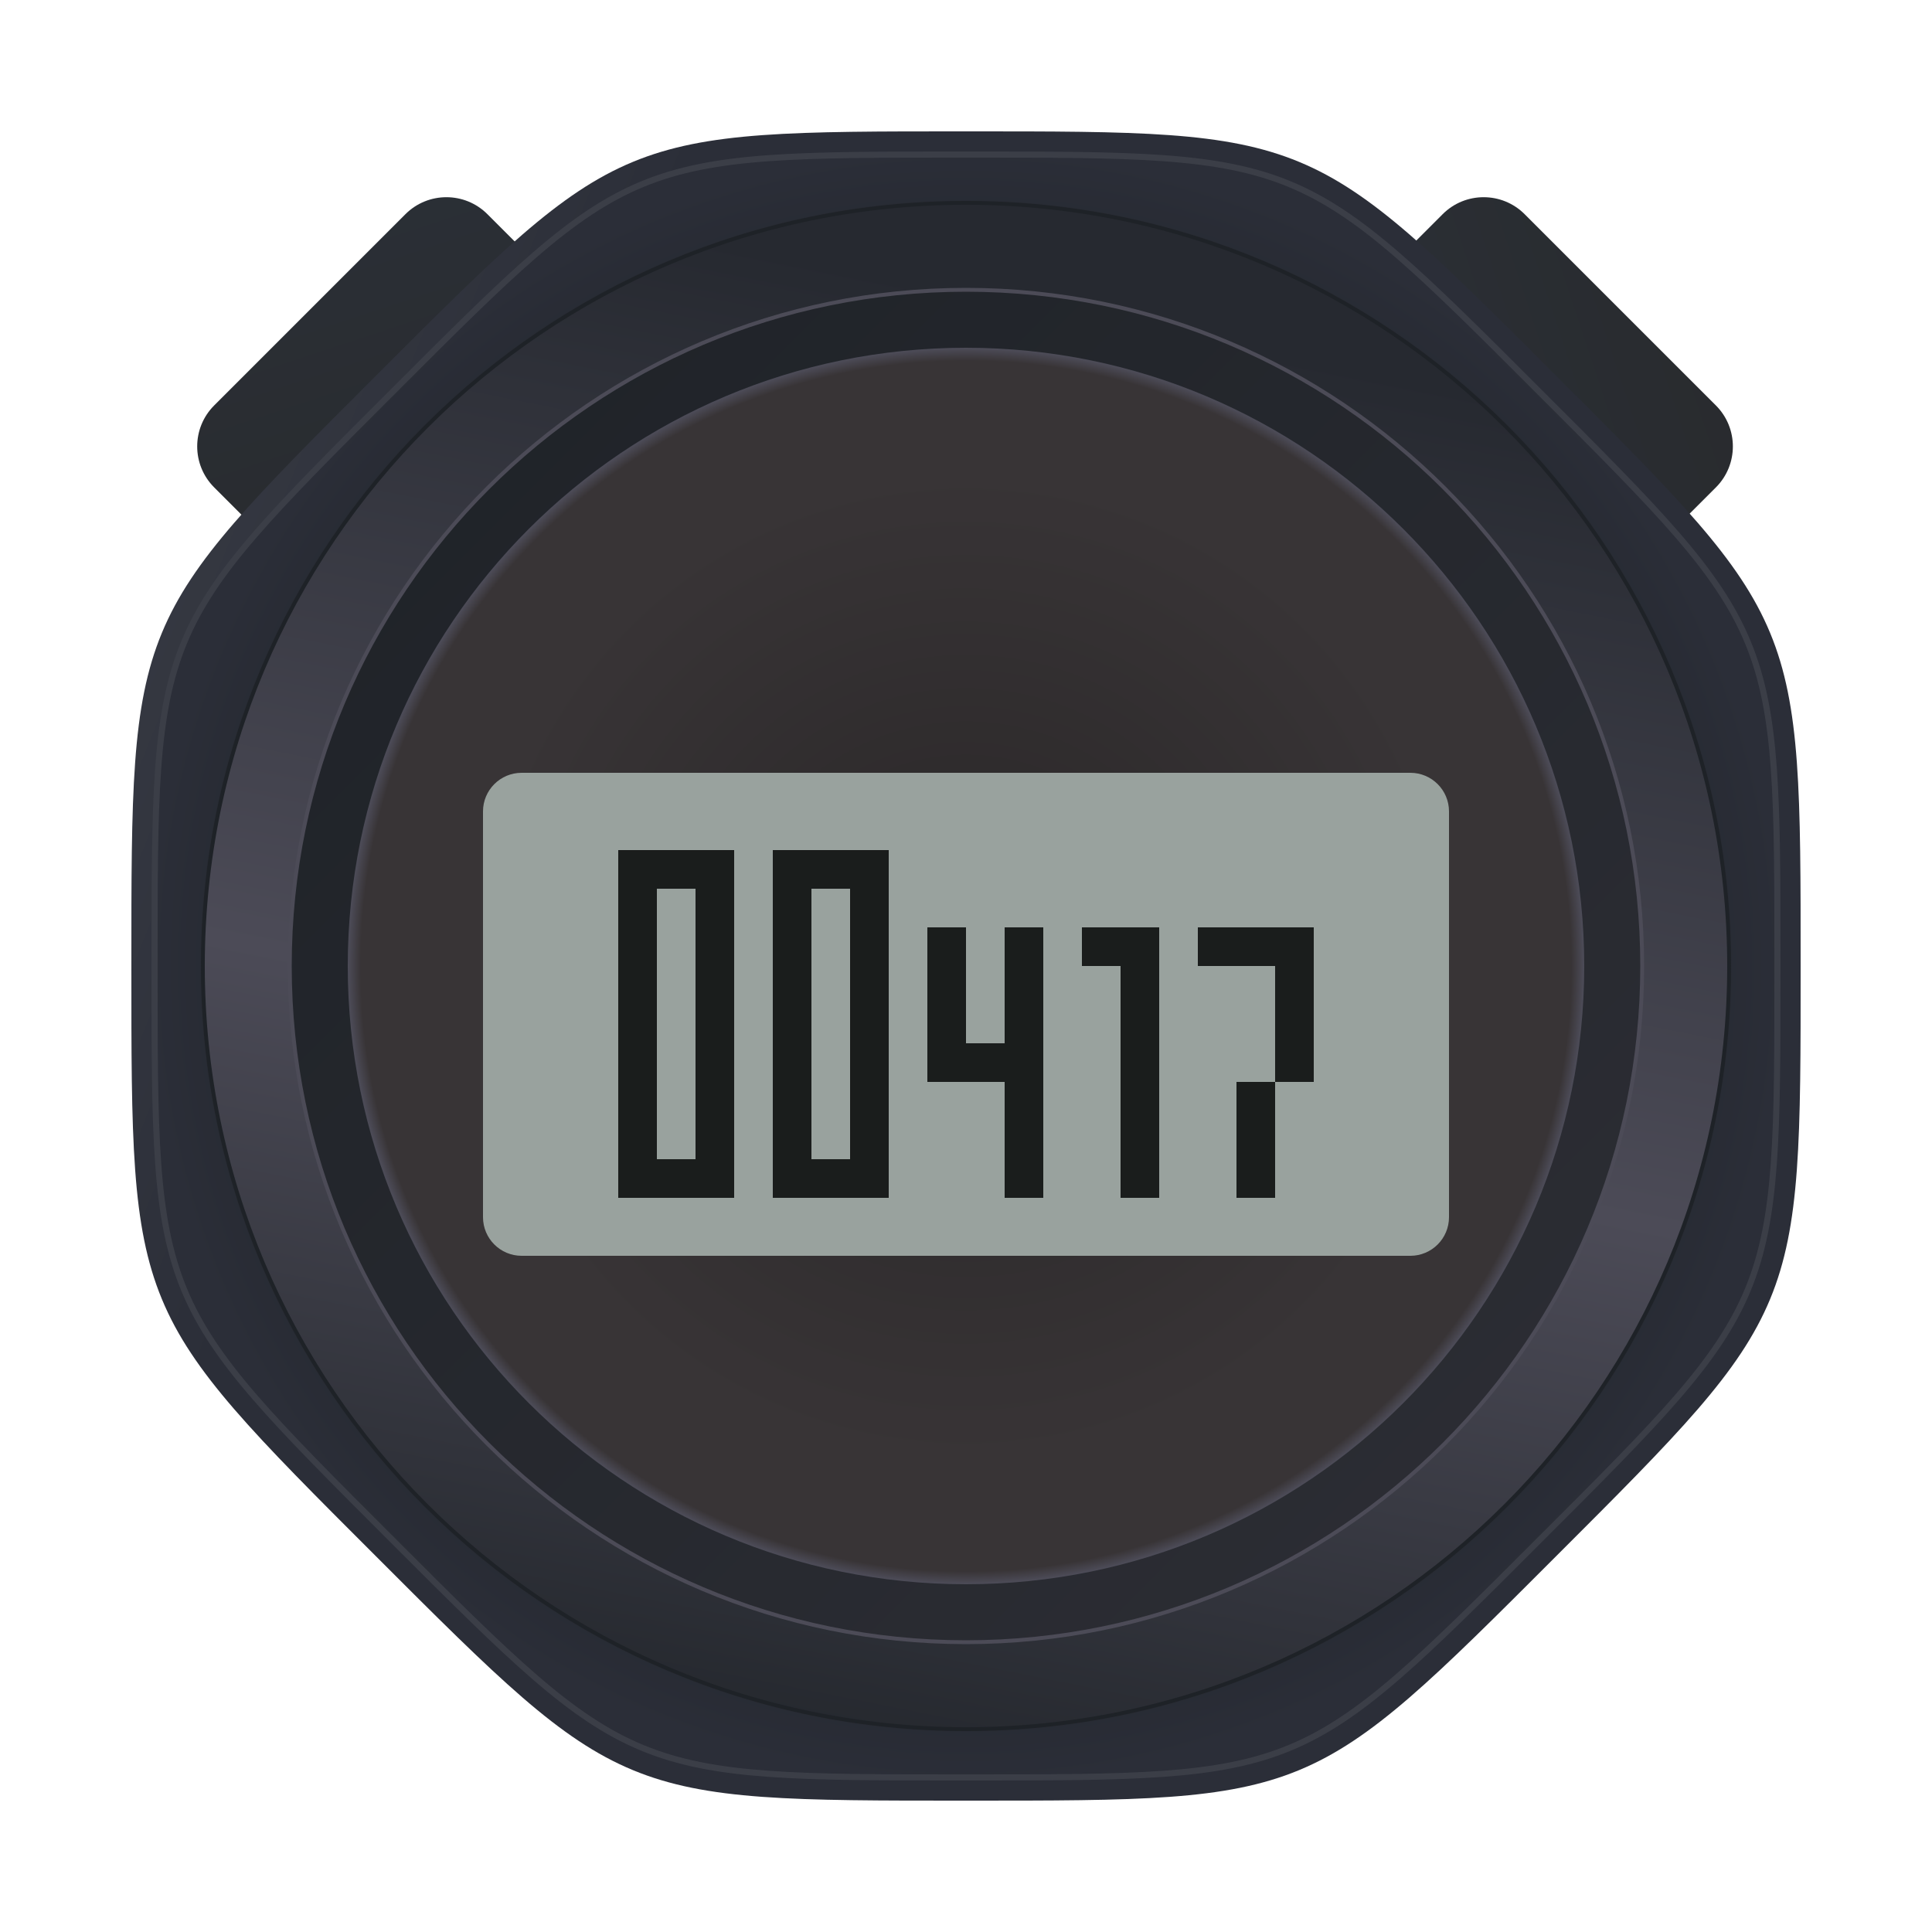
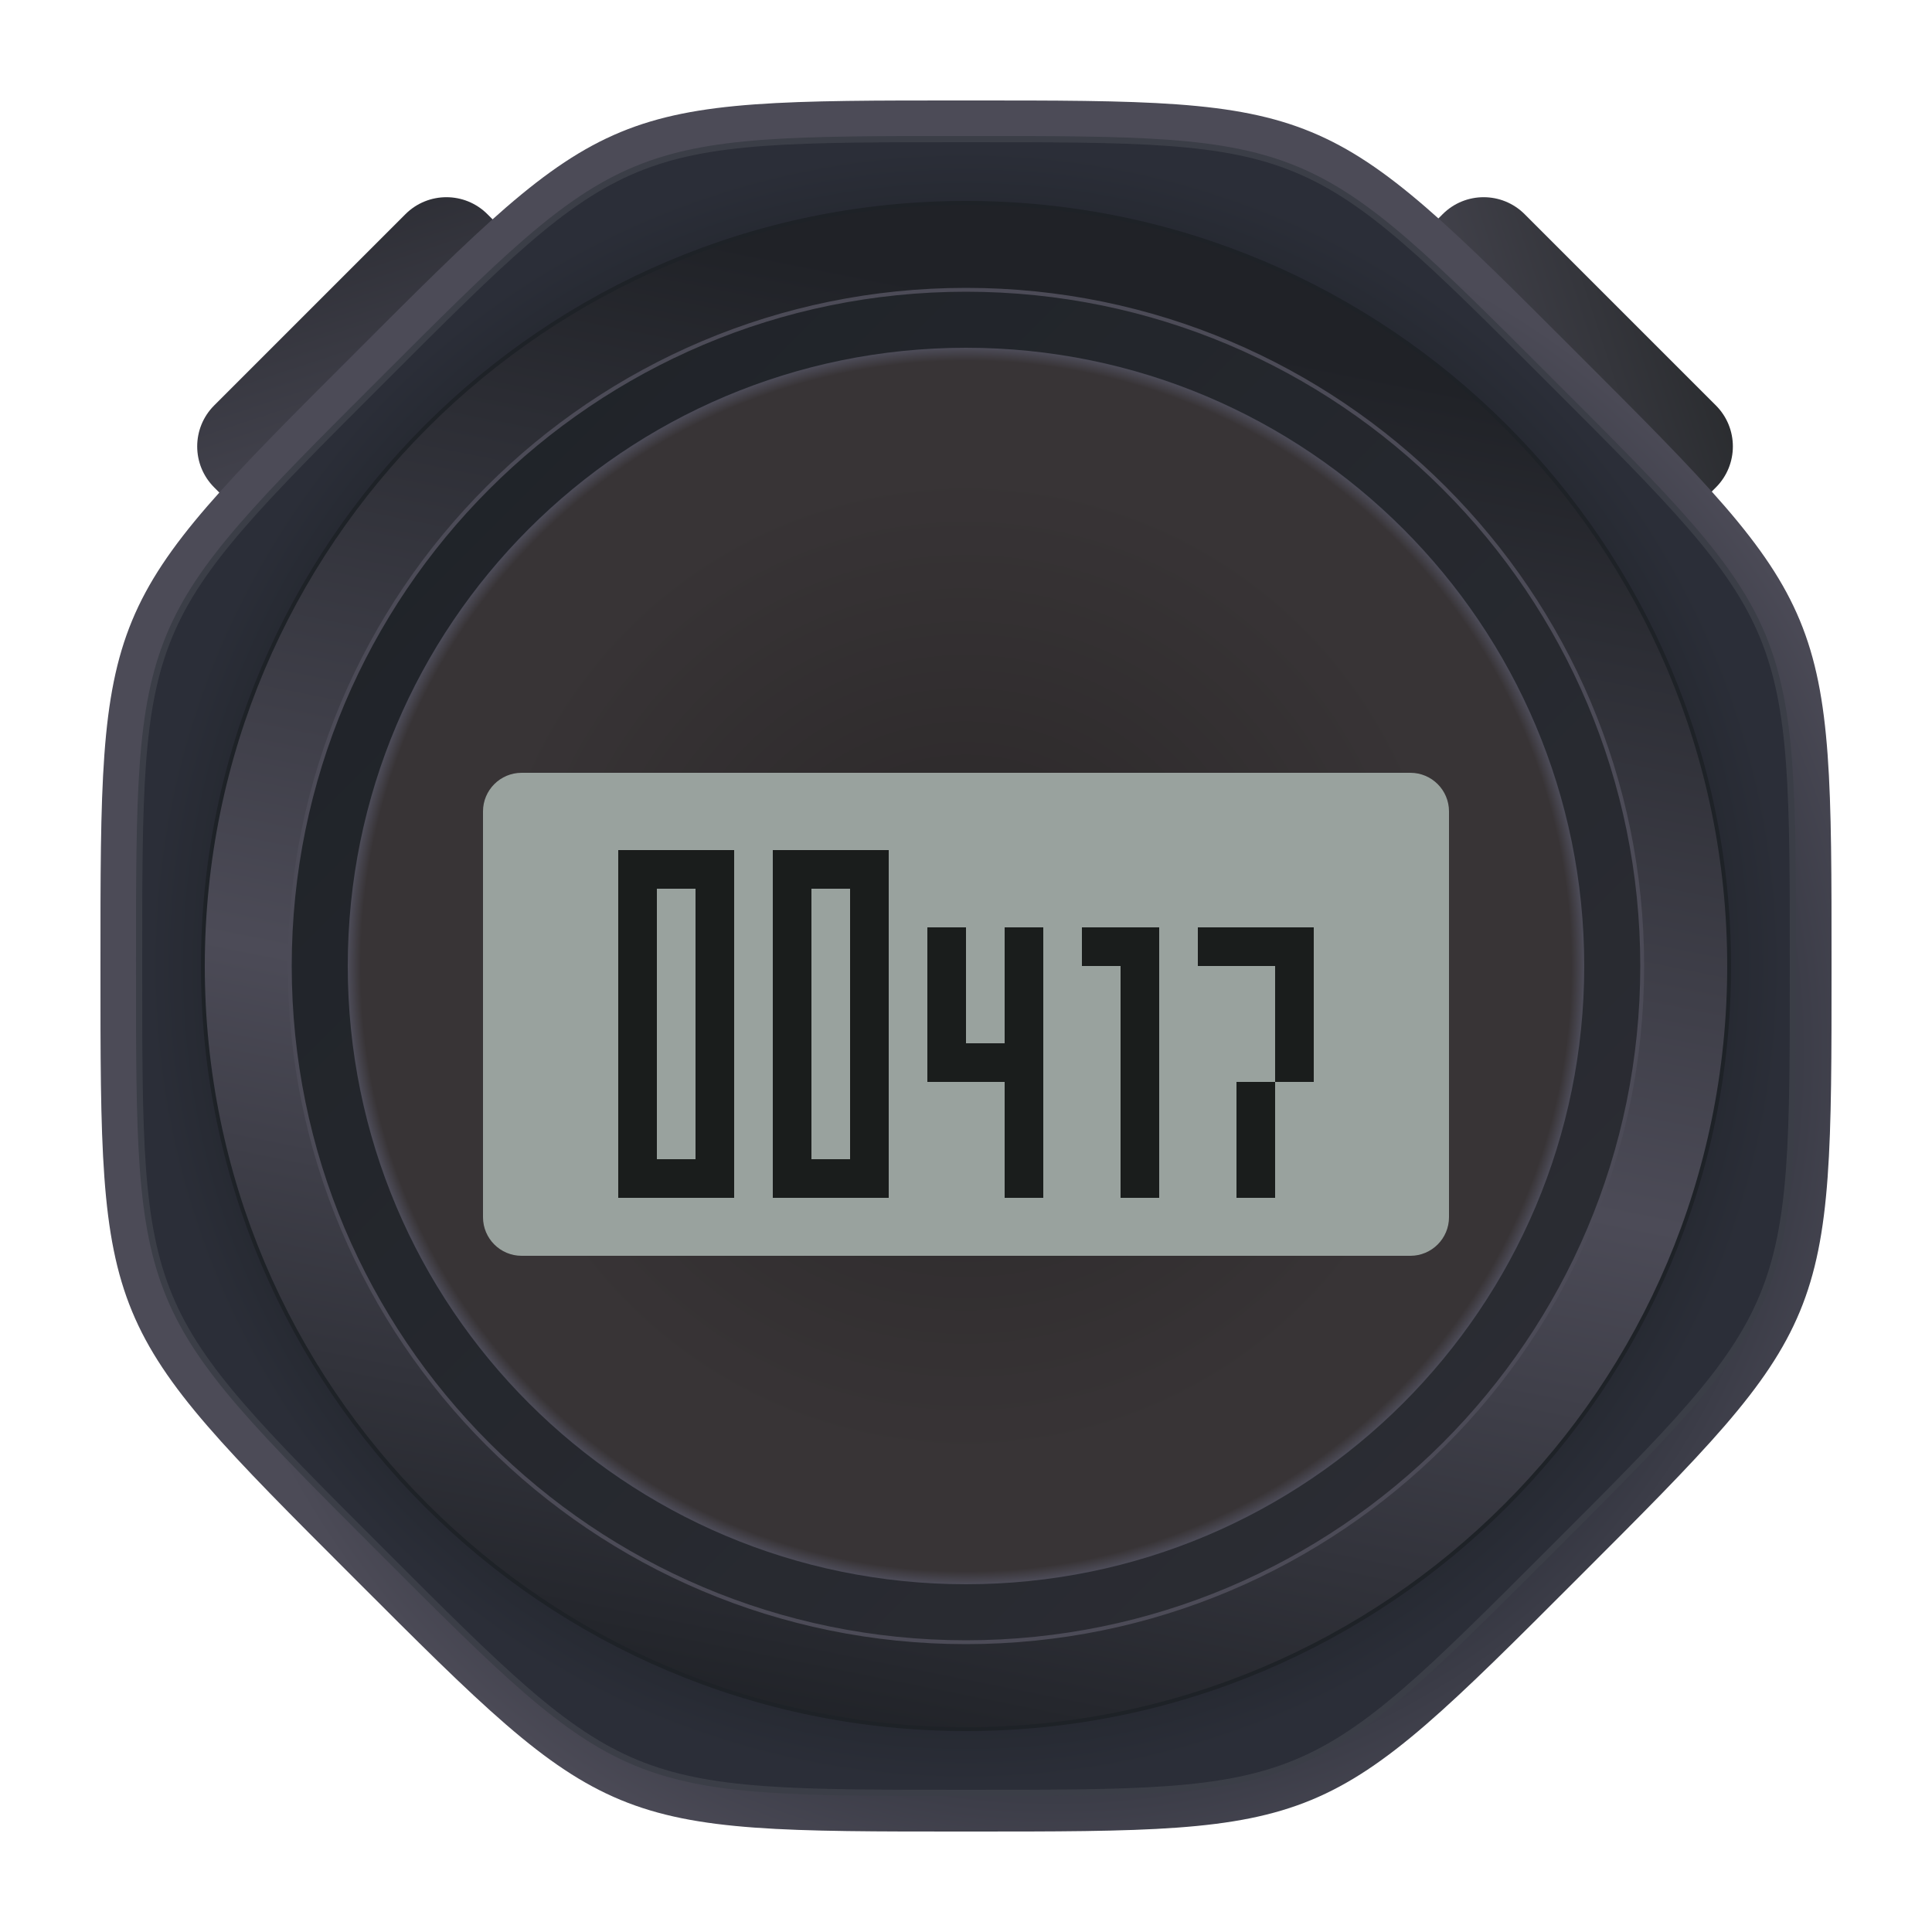
<svg xmlns="http://www.w3.org/2000/svg" xmlns:xlink="http://www.w3.org/1999/xlink" width="1000" height="1000" viewBox="0 0 100 100">
  <defs>
    <linearGradient id="gradient-button-left" x1="0" y1="1" x2="1" y2="0">
-       <stop offset="0" stop-color="#292b2e" />
-       <stop offset="1" stop-color="#2a2f36" />
+       <stop offset="0" stop-color="#4c4b57" />
+       <stop offset="1" stop-color="#2d2e35" />
    </linearGradient>
    <linearGradient id="gradient-button-right" x1="0" y1="1" x2="1" y2="0">
-       <stop offset="0" stop-color="#2a2f36" />
+       <stop offset="0" stop-color="#4c4b57" />
      <stop offset="1" stop-color="#292b2e" />
    </linearGradient>
-     <linearGradient id="gradient-body-edge" x1="0" y1="0" x2="1" y2="0.4">
-       <stop offset="0" stop-color="#3b3e47" />
-       <stop offset="0.3" stop-color="#2b2e38" />
-       <stop offset="1" stop-color="#2b2e38" />
-     </linearGradient>
+     <radialGradient id="gradient-body-edge" cx="0.55" cy="0.55" r="0.5">
+       <stop offset="0" stop-color="#2b2e38" />
+       <stop offset="0.7" stop-color="#2b2e38" />
+       <stop offset="1" stop-color="#4c4b57" />
+     </radialGradient>
    <radialGradient id="gradient-body" cx="0.5" cy="0.5" r="0.5">
-       <stop offset="0.7" stop-color="#1e2227" />
+       <stop offset="0.8" stop-color="#1e2227" />
      <stop offset="1" stop-color="#2b2e38" />
    </radialGradient>
    <linearGradient id="gradient-screen-border-outer" x1="0.2" y1="0" x2="0" y2="1">
-       <stop offset="0" stop-color="#262930" />
+       <stop offset="0" stop-color="#202227" />
      <stop offset="0.5" stop-color="#4c4b57" />
-       <stop offset="1" stop-color="#1e2227" />
+       <stop offset="1" stop-color="#181b1f" />
    </linearGradient>
    <linearGradient id="gradient-screen-border-inner" x1="0" y1="0" x2="1" y2="1">
      <stop offset="0" stop-color="#1e2227" />
      <stop offset="1" stop-color="#2d2e35" />
    </linearGradient>
    <radialGradient id="gradient-screen" cx="0.5" cy="0.5" r="0.5">
      <stop offset="0.1" stop-color="#2b2829" />
      <stop offset="0.8" stop-color="#383436" />
      <stop offset="0.98" stop-color="#383436" />
      <stop offset="1" stop-color="#4c4b57" />
    </radialGradient>
    <path id="body-shape" d="M 50 10       C 66.57 9.996 66.57 9.996 78.284 21.716       C 90.004 33.43 90.004 33.43 90 50       C 90.004 66.57 90.004 66.57 78.284 78.284       C 66.57 90.004 66.57 90.004 50 90       C 33.43 90.004 33.43 90.004 21.716 78.284       C 9.996 66.57 9.996 66.57 10 50       C 9.996 33.43 9.996 33.43 21.716 21.716       C 33.43, 9.996 33.43, 9.996 50 10       Z" />
  </defs>
  <rect id="button-left" x="-10" y="5" width="20" height="10" rx="3" ry="3" transform="translate(12.5 12.5) rotate(-45)" fill="url(#gradient-button-left)" />
  <rect id="button-right" x="-10" y="5" width="20" height="10" rx="3" ry="3" transform="translate(87.4 12.5) rotate(45)" fill="url(#gradient-button-right)" />
-   <use id="body-edge" xlink:href="#body-shape" transform="translate(50 50) scale(1.08) translate(-50 -50)" fill="url(#gradient-body-edge)" />
-   <use id="body" xlink:href="#body-shape" transform="translate(50 50) scale(1.05) translate(-50 -50)" fill="url(#gradient-body)" stroke="#3b3e47" stroke-width="0.3" />
+   <use id="body-edge" xlink:href="#body-shape" transform="translate(50 50) scale(1.12) translate(-50 -50)" fill="url(#gradient-body-edge)" />
+   <use id="body" xlink:href="#body-shape" transform="translate(50 50) scale(1.07) translate(-50 -50)" fill="url(#gradient-body)" stroke="#3b3e47" stroke-width="0.3" />
  <circle id="screen-border-outer" cx="50" cy="50" r="39.5" fill="url(#gradient-screen-border-outer)" stroke="#1e2227" stroke-width="0.2" />
  <circle id="screen-border-inner" cx="50" cy="50" r="35" fill="url(#gradient-screen-border-inner)" stroke="#4c4b57" stroke-width="0.2" />
  <circle id="screen" cx="50" cy="50" r="32" fill="url(#gradient-screen)" />
  <rect id="screen-light" x="25" y="40" width="50" height="25" fill="#99a29e" rx="2" ry="2" />
  <path id="time" transform="translate(32 62) scale(2)" d="m0 0h3v-9H0v8h1v-7h1v7H0zm4 0h3v-9H4v8h1v-7h1v7H4zm4-3h2v3h1v-7h-1v3H9v-3H8zm5 3v-6h-1v-1h2v7zm3 0V-3h1v-3h-2v-1h3v4h-1v3z" fill="#1a1d1c" />
</svg>
